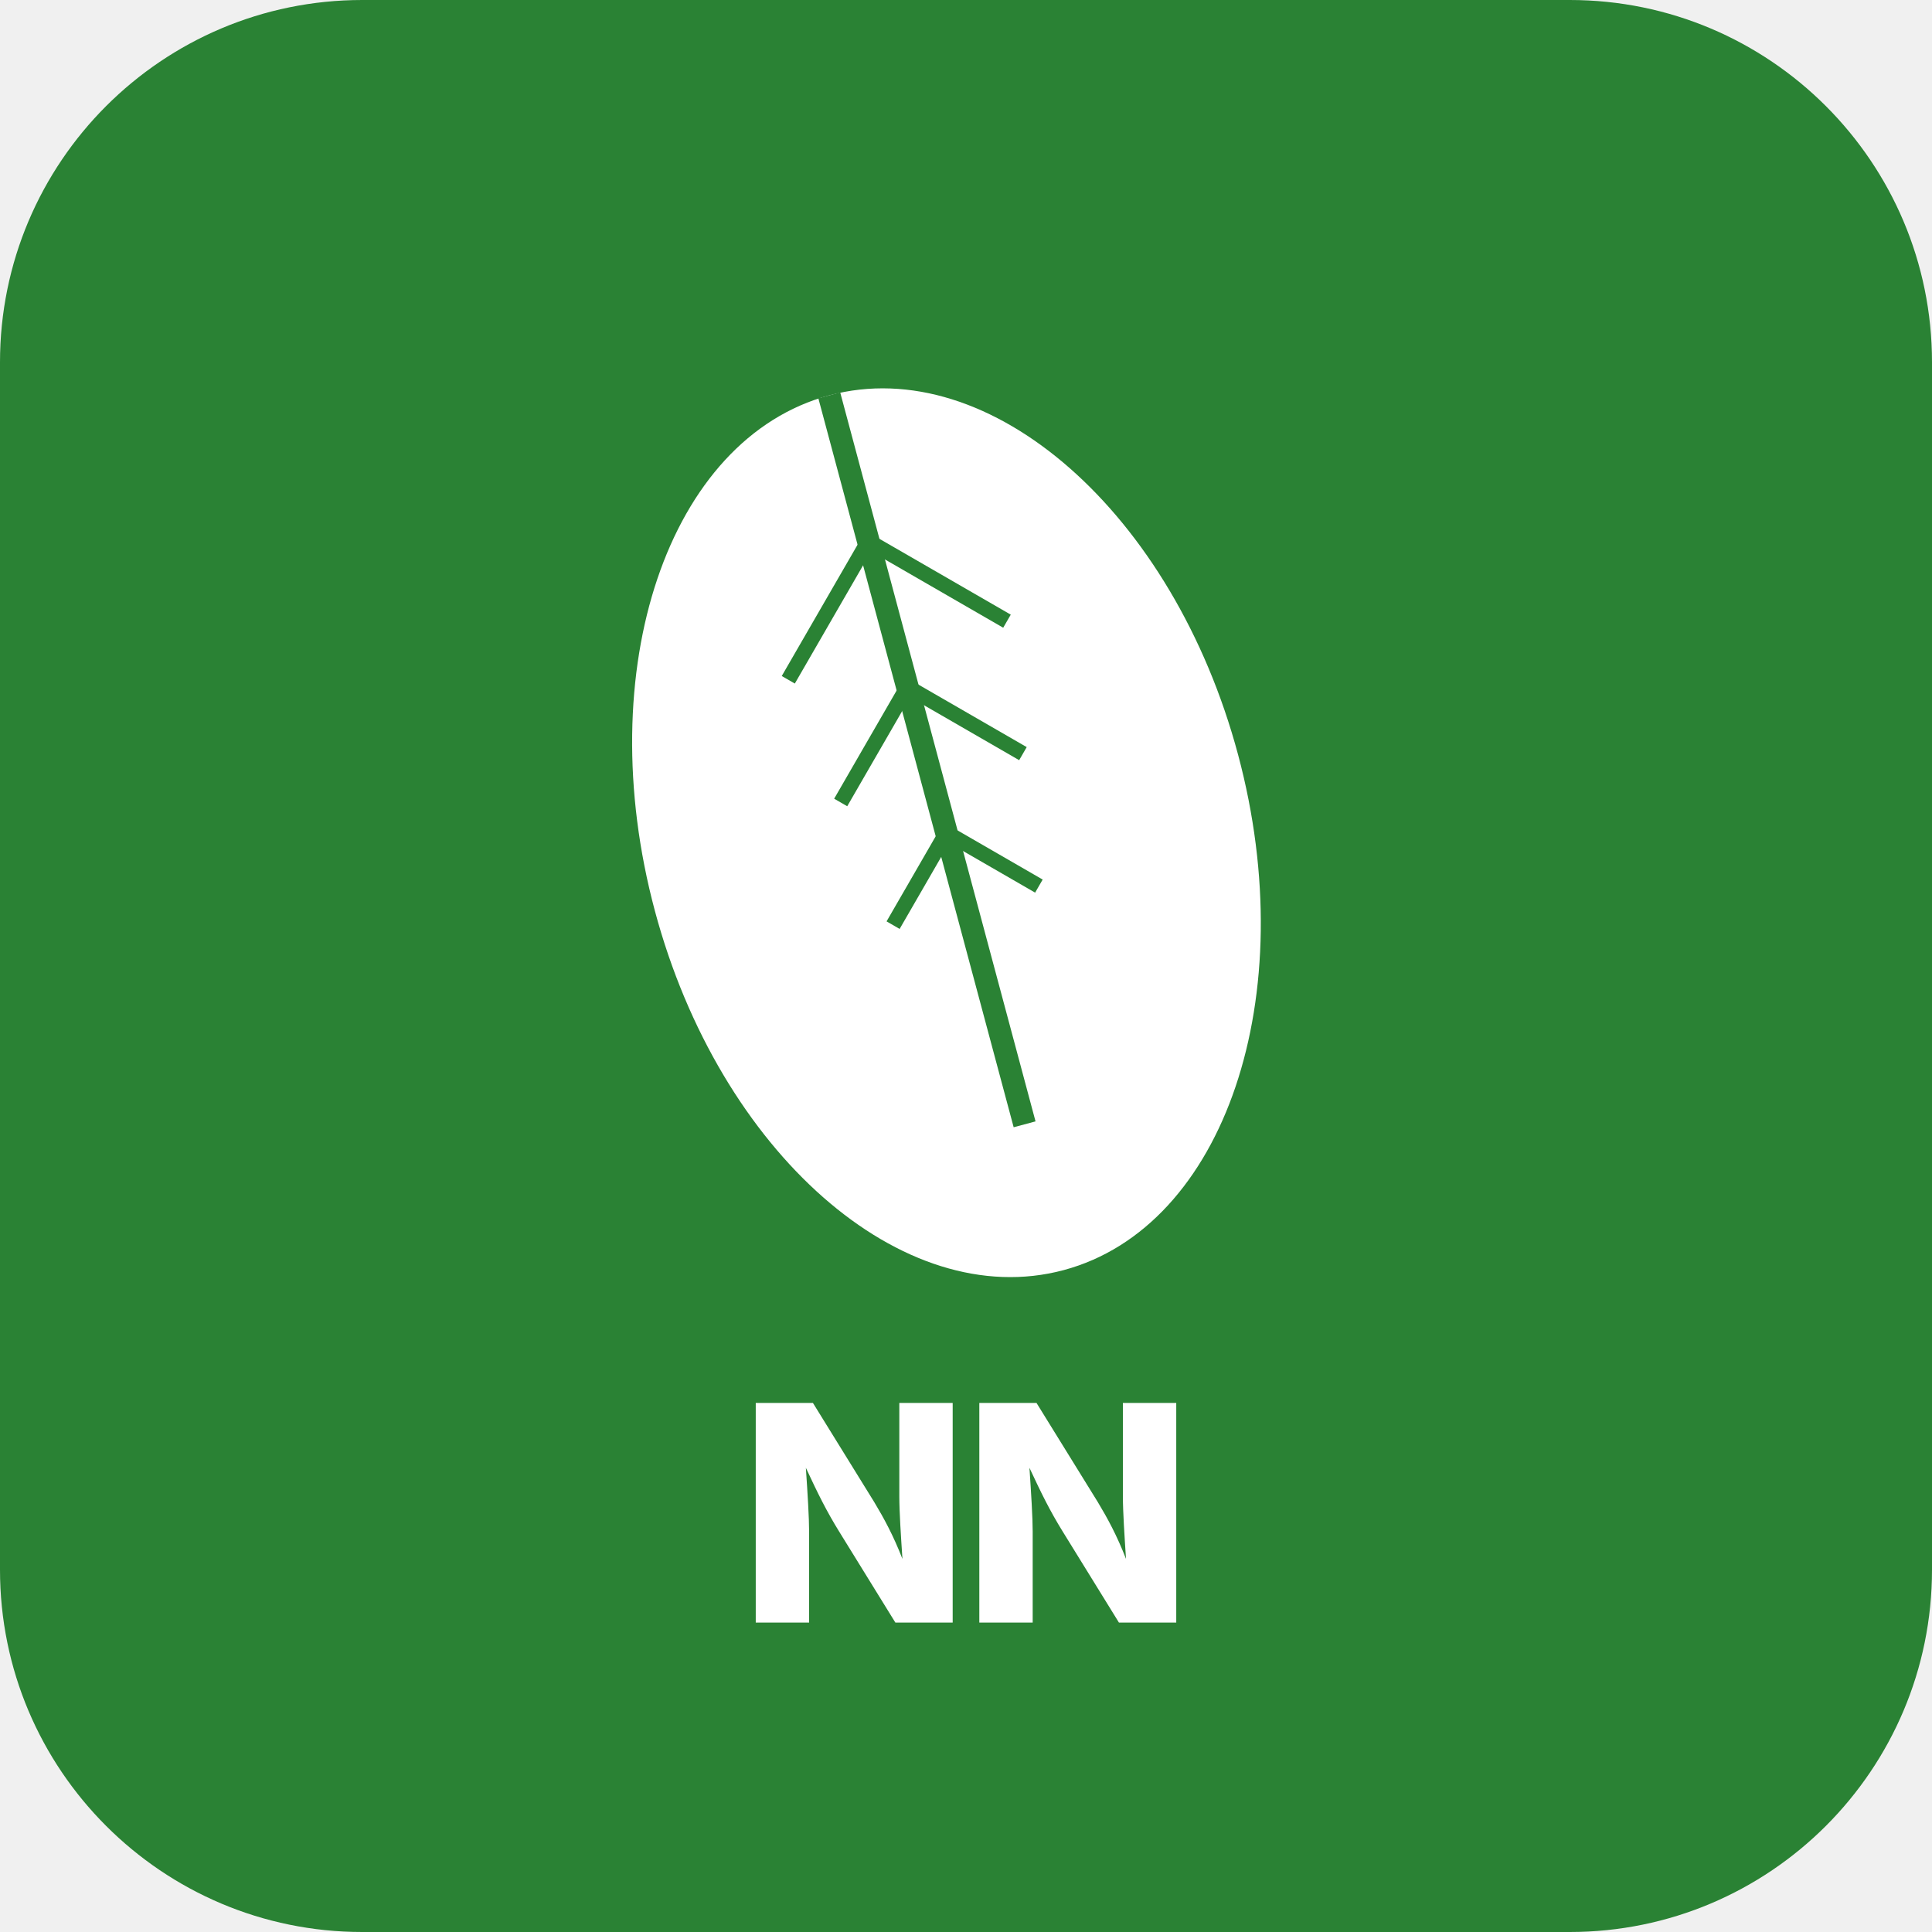
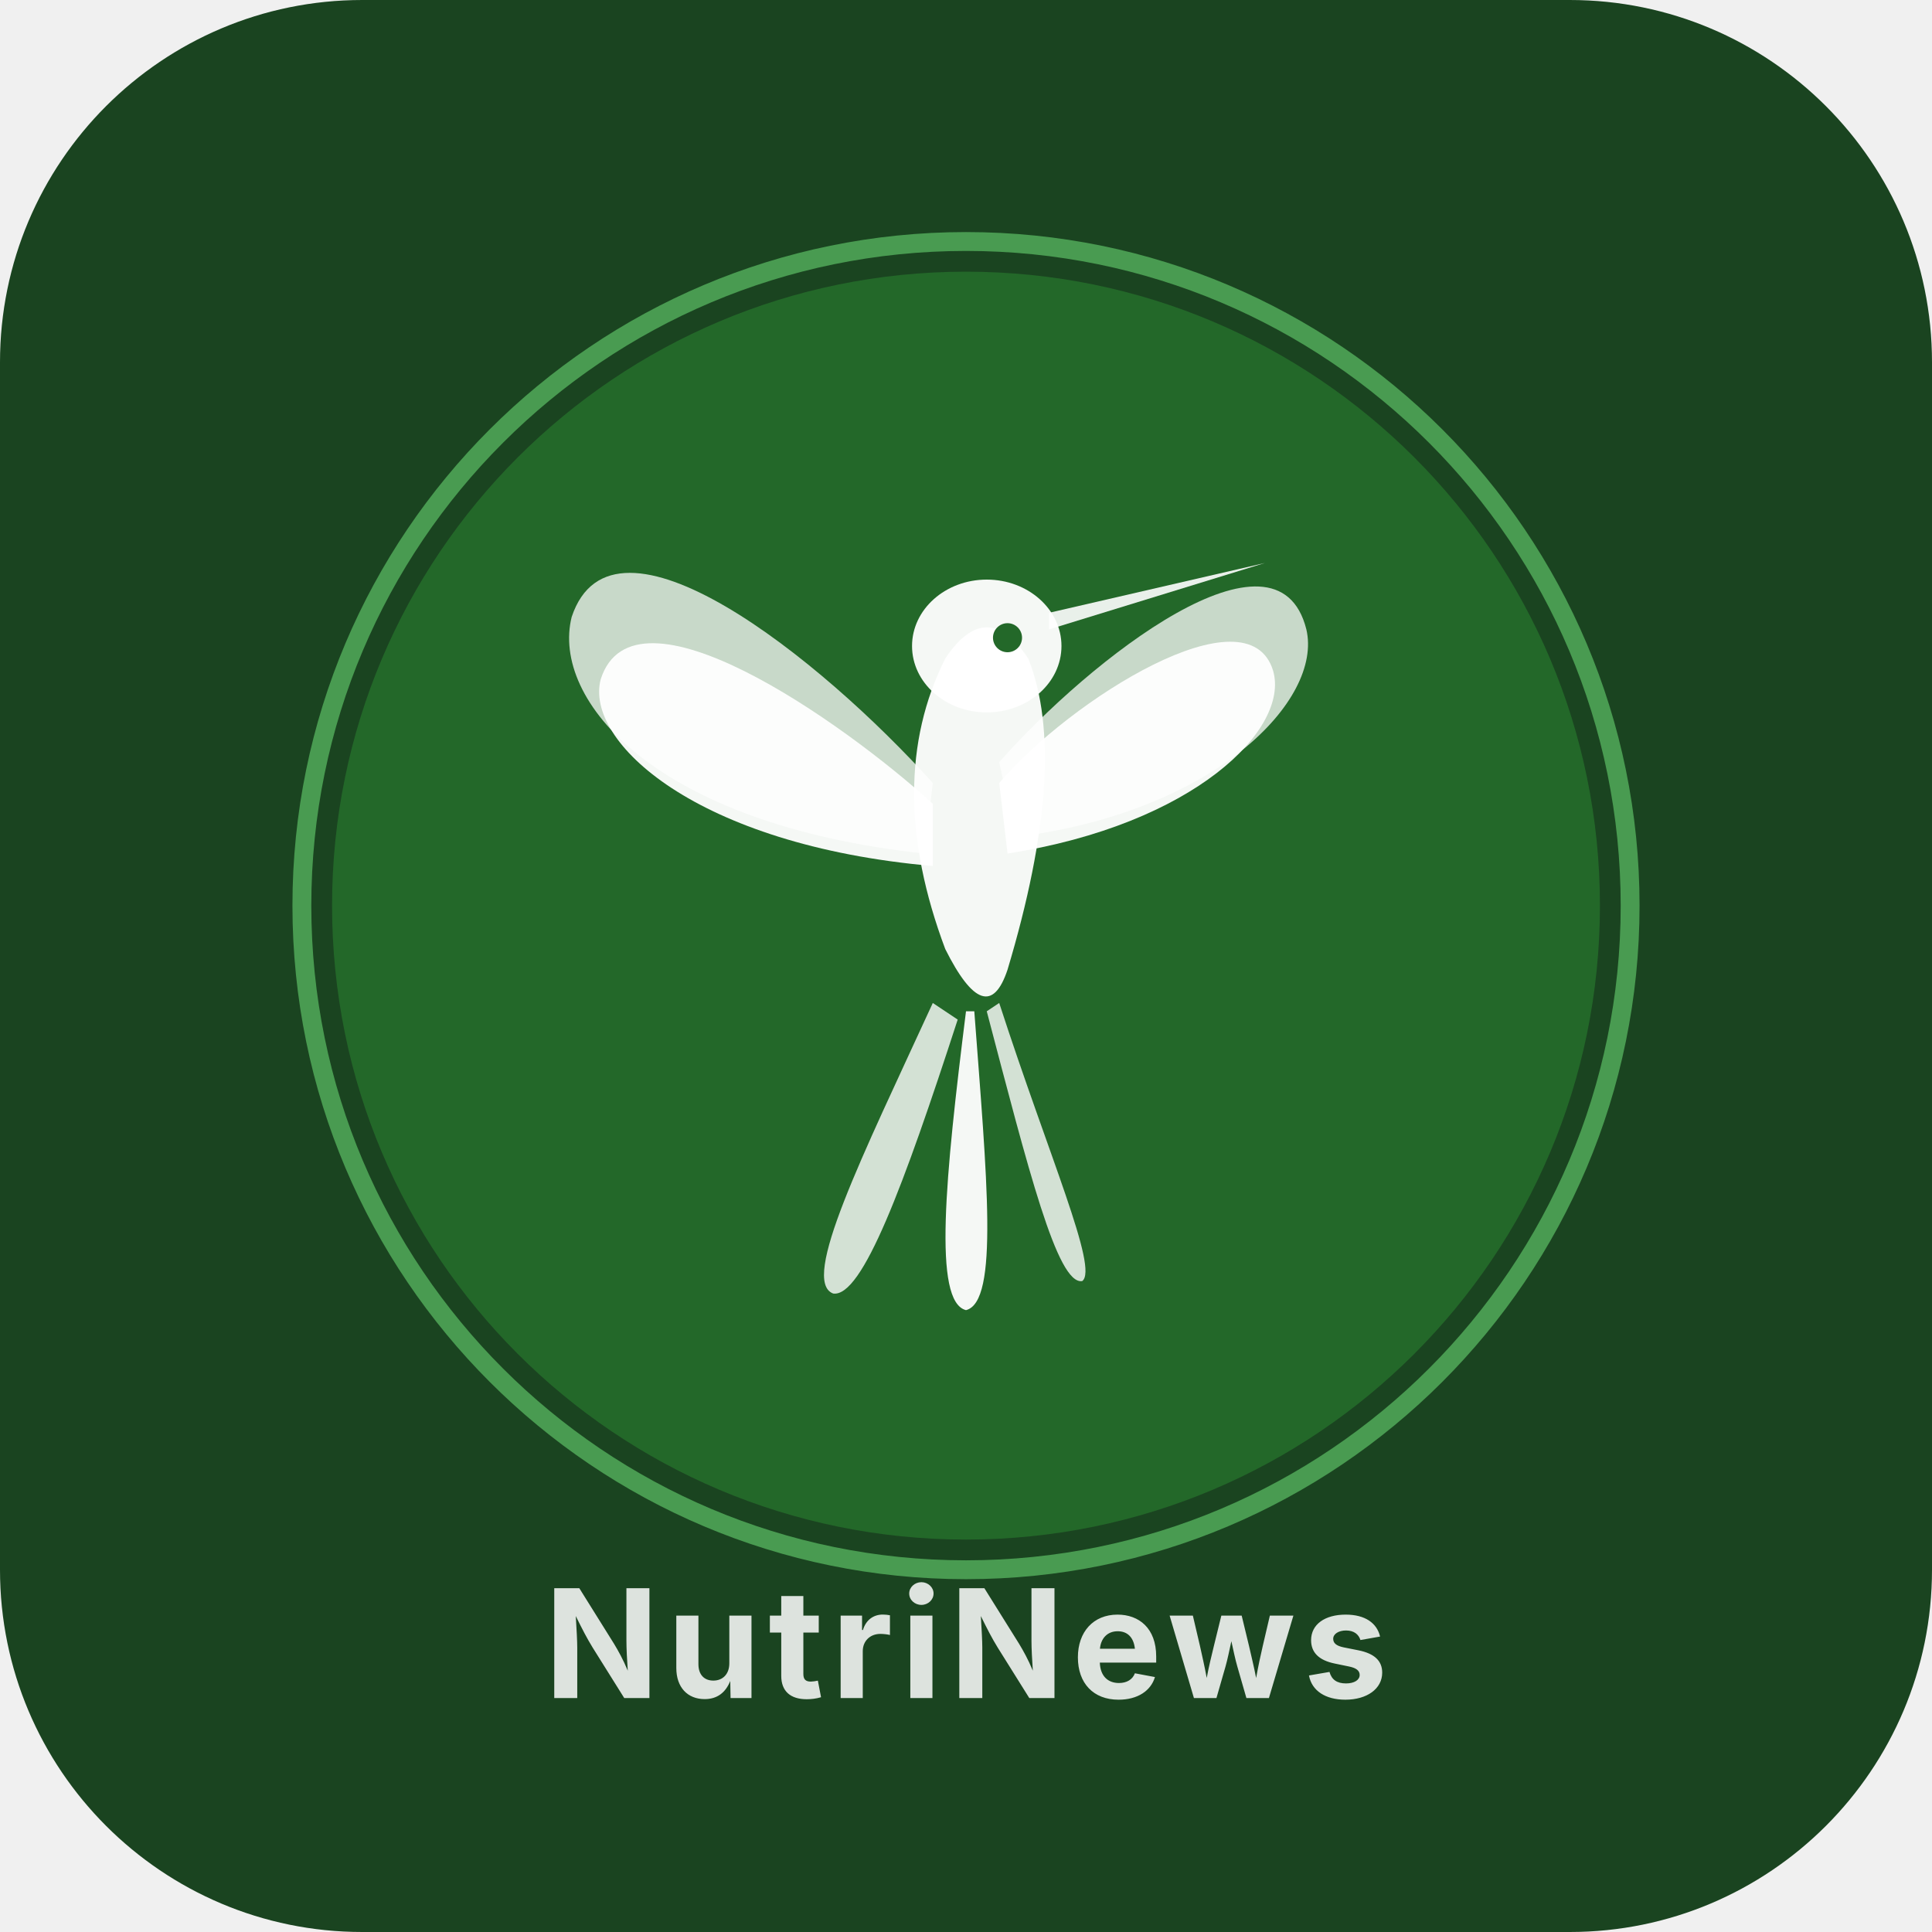
<svg xmlns="http://www.w3.org/2000/svg" viewBox="0 0 512 512">
-   <rect width="512" height="512" rx="96" fill="#2a8234" />
-   <g transform="translate(256,240)">
-     <ellipse cx="0" cy="-20" rx="80" ry="120" fill="#fff" transform="rotate(-15)" />
-     <line x1="0" y1="-140" x2="0" y2="60" stroke="#2a8234" stroke-width="6" transform="rotate(-15)" />
-     <line x1="0" y1="-100" x2="-30" y2="-70" stroke="#2a8234" stroke-width="4" transform="rotate(-15)" />
-     <line x1="0" y1="-60" x2="-25" y2="-35" stroke="#2a8234" stroke-width="4" transform="rotate(-15)" />
-     <line x1="0" y1="-20" x2="-20" y2="0" stroke="#2a8234" stroke-width="4" transform="rotate(-15)" />
-     <line x1="0" y1="-100" x2="30" y2="-70" stroke="#2a8234" stroke-width="4" transform="rotate(-15)" />
-     <line x1="0" y1="-60" x2="25" y2="-35" stroke="#2a8234" stroke-width="4" transform="rotate(-15)" />
-     <line x1="0" y1="-20" x2="20" y2="0" stroke="#2a8234" stroke-width="4" transform="rotate(-15)" />
+   <rect width="512" height="512" rx="96" fill="#1a4420" />
+   <circle cx="256" cy="240" r="176" fill="none" stroke="#5cc165" stroke-width="5" opacity="0.7" />
+   <circle cx="256" cy="240" r="168" fill="#236829" />
+   <g transform="translate(256, 235) scale(1.1)">
+     <path d="M-5,15 Q-20,-25 -5,-55 Q5,-70 15,-55 Q25,-30 10,20 Q5,35 -5,15Z" fill="white" opacity="0.95" />
+     <ellipse cx="5" cy="-58" rx="18" ry="16" fill="white" opacity="0.95" />
+     <path d="M20,-62 L72,-78 L20,-66Z" fill="white" opacity="0.9" />
+     <circle cx="10" cy="-60" r="3.5" fill="#236829" />
+     <path d="M-8,-25              C-35,-55 -85,-95 -95,-65              C-100,-45 -75,-15 -10,-8Z" fill="white" opacity="0.75" />
+     <path d="M-8,-20              C-30,-40 -80,-75 -88,-50              C-92,-35 -65,-10 -8,-5Z" fill="white" opacity="0.95" />
+     <path d="M8,-30              C30,-55 75,-90 82,-62              C86,-45 60,-18 12,-12Z" fill="white" opacity="0.75" />
+     <path d="M8,-25              C25,-45 68,-72 74,-52              C78,-38 55,-15 10,-8Z" fill="white" opacity="0.95" />
+     <path d="M-8,28 C-25,65 -40,95 -32,98 C-25,99 -15,72 -2,32Z" fill="white" opacity="0.8" />
+     <path d="M0,30 C-5,70 -8,100 0,102 C8,100 5,70 2,30Z" fill="white" opacity="0.95" />
+     <path d="M8,28 C20,65 32,92 28,95 C22,96 15,68 5,30Z" fill="white" opacity="0.8" />
  </g>
-   <text x="256" y="430" text-anchor="middle" font-family="system-ui,-apple-system,sans-serif" font-weight="800" font-size="80" fill="#fff" letter-spacing="-2">NN</text>
+   <text x="256" y="450" text-anchor="middle" font-family="-apple-system,BlinkMacSystemFont,system-ui,sans-serif" font-weight="700" font-size="40" fill="white" opacity="0.85" letter-spacing="2">NutriNews</text>
</svg>
